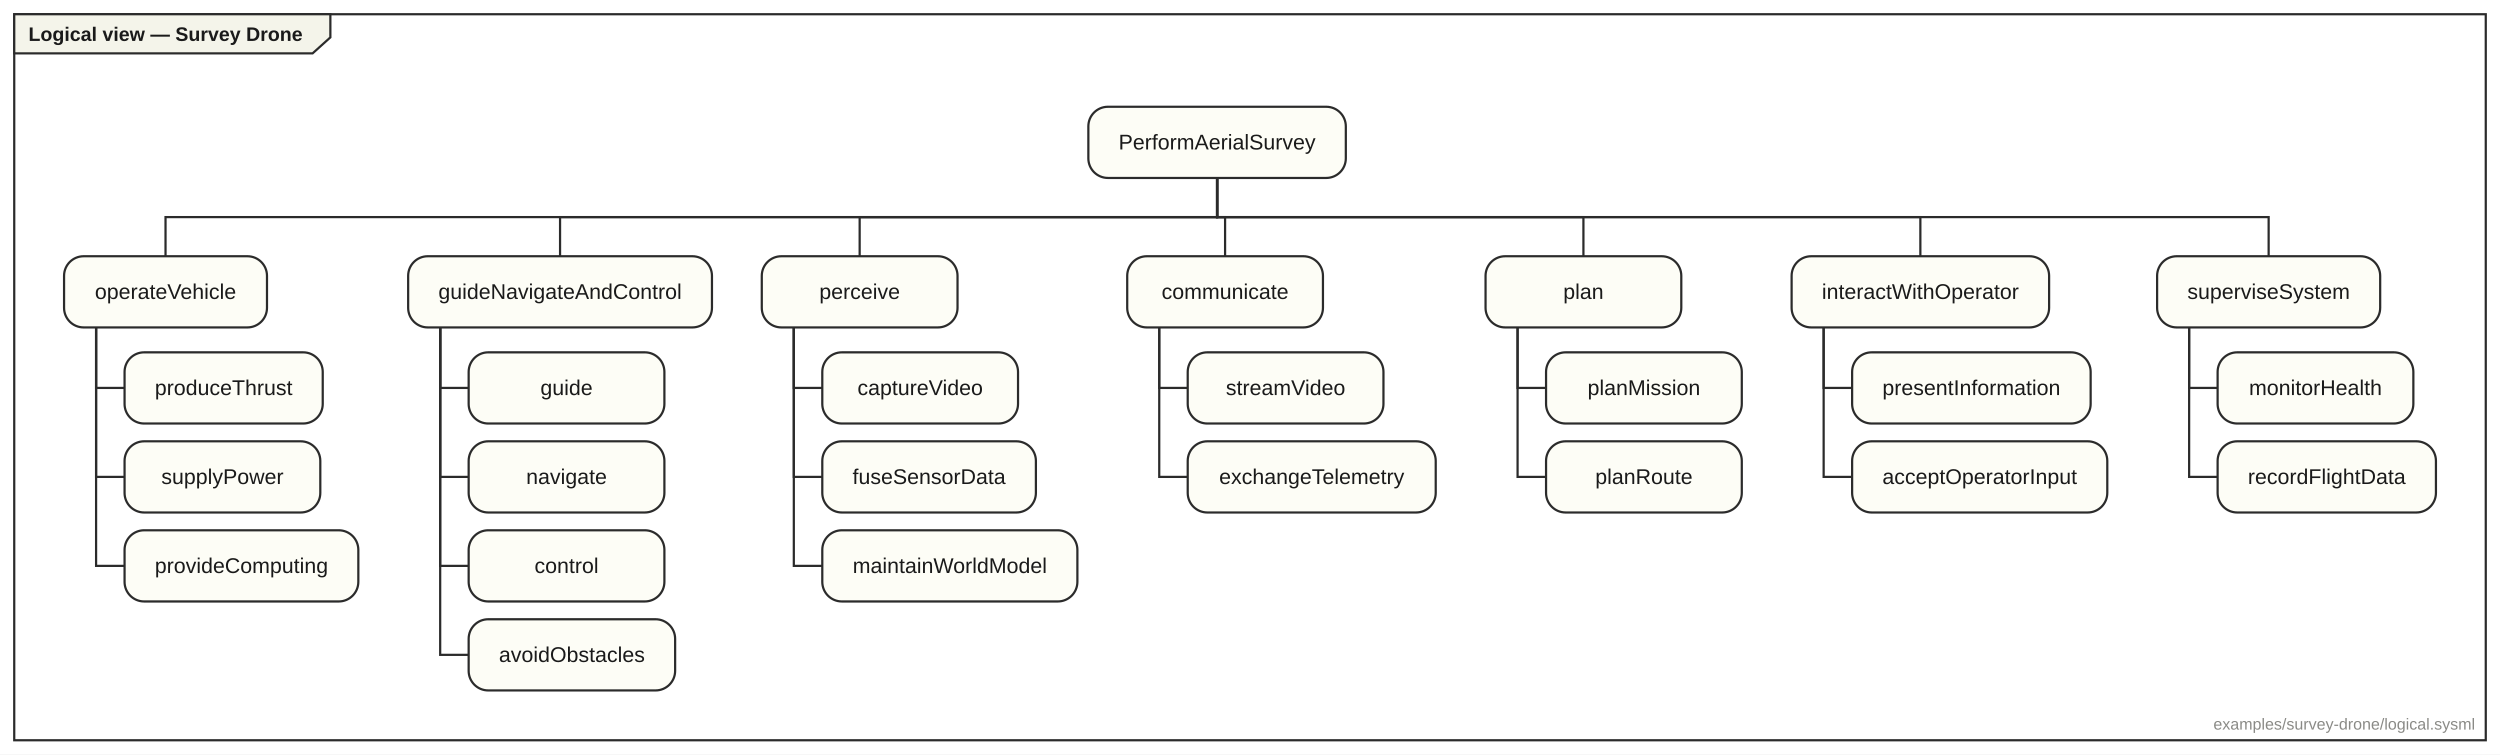
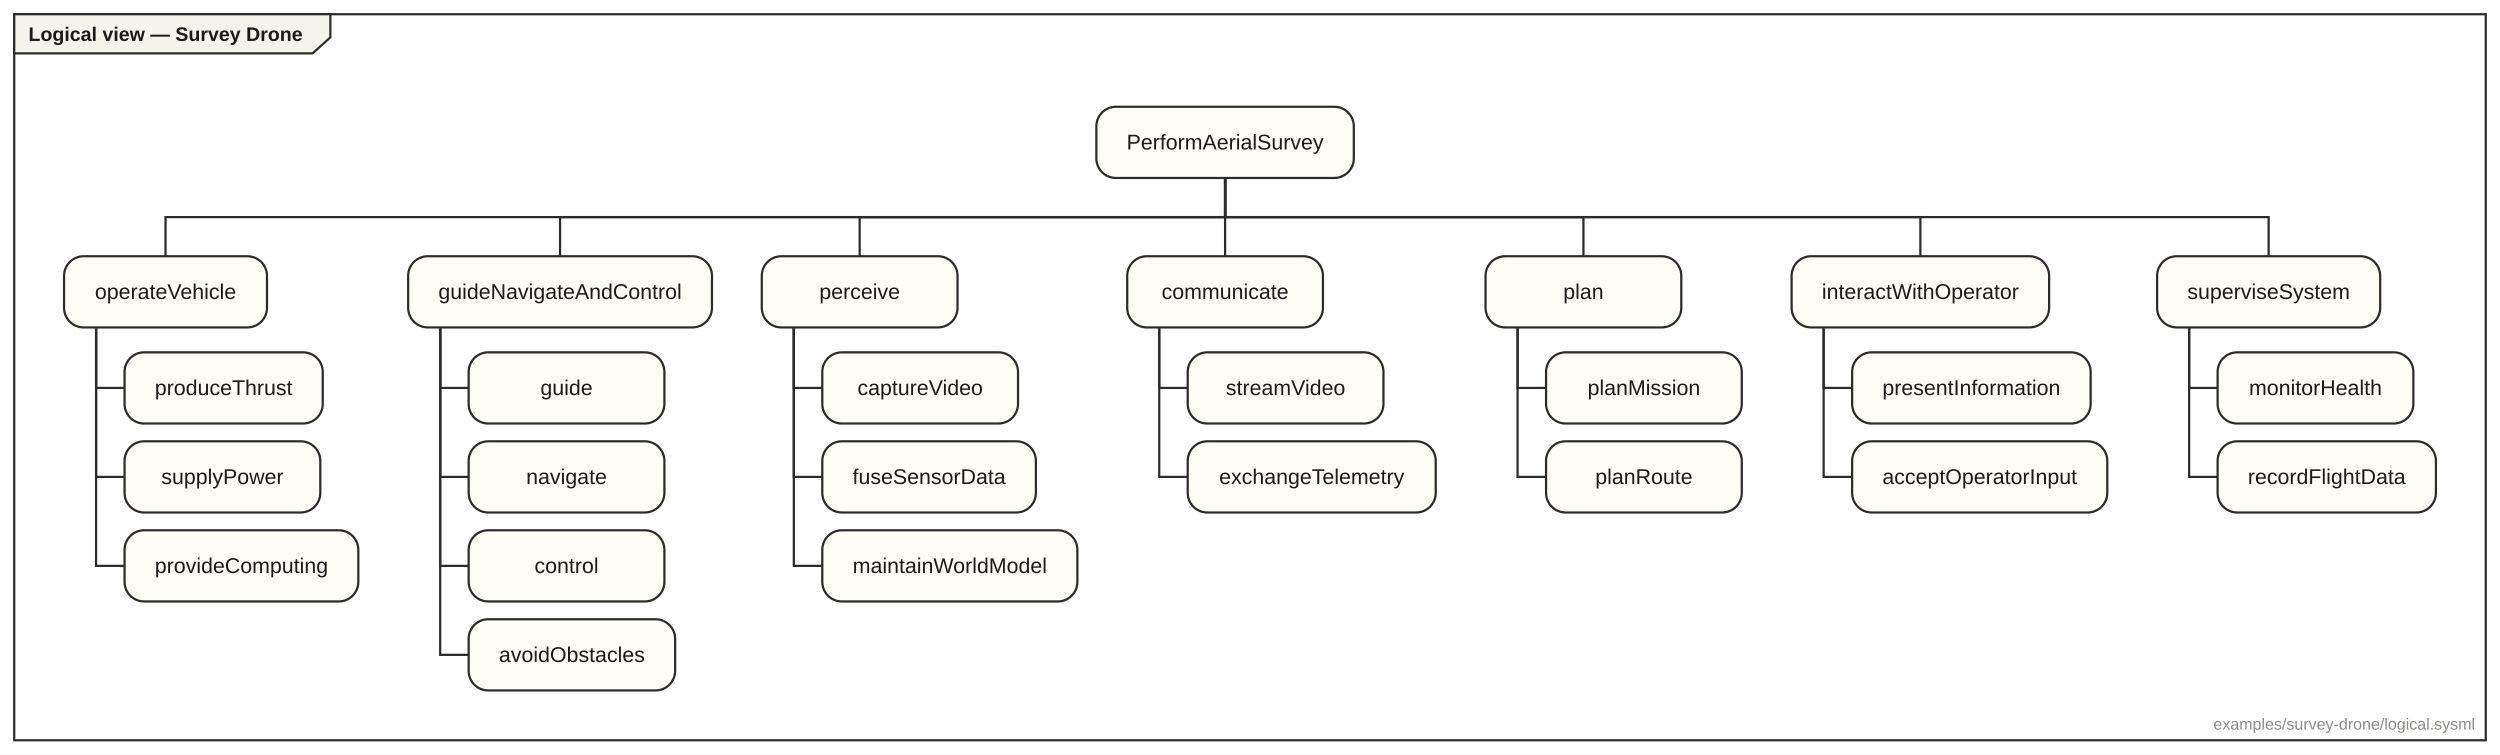
<svg xmlns="http://www.w3.org/2000/svg" width="1404.908" height="424" viewBox="0 0 1404.908 424" font-family="Arial, Helvetica, Segoe UI, sans-serif">
  <defs>
    <marker id="triangle" markerWidth="14" markerHeight="12" refX="12" refY="5" orient="auto-start-reverse" markerUnits="userSpaceOnUse">
      <path d="M0,0 L12,5 L0,10 z" fill="white" stroke="#2b2b2b" stroke-width="1.25" />
    </marker>
    <marker id="diamond" markerWidth="18" markerHeight="12" refX="15" refY="5" orient="auto-start-reverse" markerUnits="userSpaceOnUse">
      <path d="M1,5 L8,1 L15,5 L8,9 z" fill="#2b2b2b" stroke="#2b2b2b" />
    </marker>
    <marker id="openArrow" markerWidth="12" markerHeight="12" refX="10" refY="5" orient="auto" markerUnits="userSpaceOnUse">
      <path d="M0,0 L10,5 L0,10" fill="none" stroke="#2b2b2b" stroke-width="1.25" />
    </marker>
  </defs>
  <rect x="0" y="0" width="1404.908" height="424" fill="white" />
  <rect x="8" y="8" width="1388.908" height="408" fill="none" stroke="#2b2b2b" stroke-width="1.25" />
  <path d="M8,8 L8,30 L175.655,30 L185.655,21 L185.655,8 Z" fill="#f4f4ea" stroke="#2b2b2b" stroke-width="1.25" />
  <text x="16" y="23" font-size="11" font-weight="600" fill="#1a1a1a">Logical view — Survey Drone</text>
  <text x="1390.908" y="410" text-anchor="end" font-size="9" fill="#8a8a86">examples/survey-drone/logical.sysml</text>
  <g>
-     <rect x="611.613" y="60" width="144.688" height="40" rx="11" ry="11" fill="#fdfdf6" stroke="#2b2b2b" stroke-width="1.25" />
-     <text x="683.957" y="84" text-anchor="middle" font-size="12" fill="#1a1a1a">PerformAerialSurvey</text>
+     <rect x="616.108" y="60" width="144.688" height="40" rx="11" ry="11" fill="#fdfdf6" stroke="#2b2b2b" stroke-width="1.25" />
+     <text x="688.452" y="84" text-anchor="middle" font-size="12" fill="#1a1a1a">PerformAerialSurvey</text>
  </g>
  <g>
    <rect x="36" y="144" width="114.04" height="40" rx="11" ry="11" fill="#fdfdf6" stroke="#2b2b2b" stroke-width="1.25" />
    <text x="93.02" y="168" text-anchor="middle" font-size="12" fill="#1a1a1a">operateVehicle</text>
  </g>
  <g>
    <rect x="70" y="198" width="111.364" height="40" rx="11" ry="11" fill="#fdfdf6" stroke="#2b2b2b" stroke-width="1.25" />
    <text x="125.682" y="222" text-anchor="middle" font-size="12" fill="#1a1a1a">produceThrust</text>
  </g>
  <g>
    <rect x="70" y="248" width="110" height="40" rx="11" ry="11" fill="#fdfdf6" stroke="#2b2b2b" stroke-width="1.25" />
    <text x="125" y="272" text-anchor="middle" font-size="12" fill="#1a1a1a">supplyPower</text>
  </g>
  <g>
    <rect x="70" y="298" width="131.368" height="40" rx="11" ry="11" fill="#fdfdf6" stroke="#2b2b2b" stroke-width="1.25" />
    <text x="135.684" y="322" text-anchor="middle" font-size="12" fill="#1a1a1a">provideComputing</text>
  </g>
  <g>
    <rect x="229.368" y="144" width="170.728" height="40" rx="11" ry="11" fill="#fdfdf6" stroke="#2b2b2b" stroke-width="1.25" />
    <text x="314.732" y="168" text-anchor="middle" font-size="12" fill="#1a1a1a">guideNavigateAndControl</text>
  </g>
  <g>
    <rect x="263.368" y="198" width="110" height="40" rx="11" ry="11" fill="#fdfdf6" stroke="#2b2b2b" stroke-width="1.25" />
    <text x="318.368" y="222" text-anchor="middle" font-size="12" fill="#1a1a1a">guide</text>
  </g>
  <g>
    <rect x="263.368" y="248" width="110" height="40" rx="11" ry="11" fill="#fdfdf6" stroke="#2b2b2b" stroke-width="1.25" />
    <text x="318.368" y="272" text-anchor="middle" font-size="12" fill="#1a1a1a">navigate</text>
  </g>
  <g>
    <rect x="263.368" y="298" width="110" height="40" rx="11" ry="11" fill="#fdfdf6" stroke="#2b2b2b" stroke-width="1.25" />
    <text x="318.368" y="322" text-anchor="middle" font-size="12" fill="#1a1a1a">control</text>
  </g>
  <g>
    <rect x="263.368" y="348" width="116.032" height="40" rx="11" ry="11" fill="#fdfdf6" stroke="#2b2b2b" stroke-width="1.25" />
    <text x="321.384" y="372" text-anchor="middle" font-size="12" fill="#1a1a1a">avoidObstacles</text>
  </g>
  <g>
    <rect x="428.096" y="144" width="110" height="40" rx="11" ry="11" fill="#fdfdf6" stroke="#2b2b2b" stroke-width="1.25" />
    <text x="483.096" y="168" text-anchor="middle" font-size="12" fill="#1a1a1a">perceive</text>
  </g>
  <g>
    <rect x="462.096" y="198" width="110" height="40" rx="11" ry="11" fill="#fdfdf6" stroke="#2b2b2b" stroke-width="1.25" />
    <text x="517.096" y="222" text-anchor="middle" font-size="12" fill="#1a1a1a">captureVideo</text>
  </g>
  <g>
    <rect x="462.096" y="248" width="120.04" height="40" rx="11" ry="11" fill="#fdfdf6" stroke="#2b2b2b" stroke-width="1.25" />
    <text x="522.116" y="272" text-anchor="middle" font-size="12" fill="#1a1a1a">fuseSensorData</text>
  </g>
  <g>
    <rect x="462.096" y="298" width="143.356" height="40" rx="11" ry="11" fill="#fdfdf6" stroke="#2b2b2b" stroke-width="1.25" />
    <text x="533.774" y="322" text-anchor="middle" font-size="12" fill="#1a1a1a">maintainWorldModel</text>
  </g>
  <g>
    <rect x="633.452" y="144" width="110" height="40" rx="11" ry="11" fill="#fdfdf6" stroke="#2b2b2b" stroke-width="1.25" />
    <text x="688.452" y="168" text-anchor="middle" font-size="12" fill="#1a1a1a">communicate</text>
  </g>
  <g>
    <rect x="667.452" y="198" width="110" height="40" rx="11" ry="11" fill="#fdfdf6" stroke="#2b2b2b" stroke-width="1.25" />
    <text x="722.452" y="222" text-anchor="middle" font-size="12" fill="#1a1a1a">streamVideo</text>
  </g>
  <g>
    <rect x="667.452" y="248" width="139.372" height="40" rx="11" ry="11" fill="#fdfdf6" stroke="#2b2b2b" stroke-width="1.25" />
    <text x="737.138" y="272" text-anchor="middle" font-size="12" fill="#1a1a1a">exchangeTelemetry</text>
  </g>
  <g>
    <rect x="834.824" y="144" width="110" height="40" rx="11" ry="11" fill="#fdfdf6" stroke="#2b2b2b" stroke-width="1.25" />
    <text x="889.824" y="168" text-anchor="middle" font-size="12" fill="#1a1a1a">plan</text>
  </g>
  <g>
    <rect x="868.824" y="198" width="110" height="40" rx="11" ry="11" fill="#fdfdf6" stroke="#2b2b2b" stroke-width="1.25" />
    <text x="923.824" y="222" text-anchor="middle" font-size="12" fill="#1a1a1a">planMission</text>
  </g>
  <g>
    <rect x="868.824" y="248" width="110" height="40" rx="11" ry="11" fill="#fdfdf6" stroke="#2b2b2b" stroke-width="1.25" />
    <text x="923.824" y="272" text-anchor="middle" font-size="12" fill="#1a1a1a">planRoute</text>
  </g>
  <g>
    <rect x="1006.824" y="144" width="144.7" height="40" rx="11" ry="11" fill="#fdfdf6" stroke="#2b2b2b" stroke-width="1.25" />
    <text x="1079.174" y="168" text-anchor="middle" font-size="12" fill="#1a1a1a">interactWithOperator</text>
  </g>
  <g>
    <rect x="1040.824" y="198" width="134.044" height="40" rx="11" ry="11" fill="#fdfdf6" stroke="#2b2b2b" stroke-width="1.25" />
    <text x="1107.846" y="222" text-anchor="middle" font-size="12" fill="#1a1a1a">presentInformation</text>
  </g>
  <g>
    <rect x="1040.824" y="248" width="143.392" height="40" rx="11" ry="11" fill="#fdfdf6" stroke="#2b2b2b" stroke-width="1.25" />
    <text x="1112.52" y="272" text-anchor="middle" font-size="12" fill="#1a1a1a">acceptOperatorInput</text>
  </g>
  <g>
    <rect x="1212.216" y="144" width="125.356" height="40" rx="11" ry="11" fill="#fdfdf6" stroke="#2b2b2b" stroke-width="1.25" />
    <text x="1274.894" y="168" text-anchor="middle" font-size="12" fill="#1a1a1a">superviseSystem</text>
  </g>
  <g>
    <rect x="1246.216" y="198" width="110" height="40" rx="11" ry="11" fill="#fdfdf6" stroke="#2b2b2b" stroke-width="1.25" />
    <text x="1301.216" y="222" text-anchor="middle" font-size="12" fill="#1a1a1a">monitorHealth</text>
  </g>
  <g>
    <rect x="1246.216" y="248" width="122.692" height="40" rx="11" ry="11" fill="#fdfdf6" stroke="#2b2b2b" stroke-width="1.25" />
    <text x="1307.562" y="272" text-anchor="middle" font-size="12" fill="#1a1a1a">recordFlightData</text>
  </g>
  <polyline points="54,184 54,218 70,218" fill="none" stroke="#2b2b2b" stroke-width="1.25" />
  <polyline points="54,184 54,268 70,268" fill="none" stroke="#2b2b2b" stroke-width="1.25" />
  <polyline points="54,184 54,318 70,318" fill="none" stroke="#2b2b2b" stroke-width="1.25" />
-   <polyline points="683.957,100 683.957,122 93.02,122 93.02,144" fill="none" stroke="#2b2b2b" stroke-width="1.25" />
+   <polyline points="688.452,100 688.452,122 93.02,122 93.02,144" fill="none" stroke="#2b2b2b" stroke-width="1.25" />
  <polyline points="247.368,184 247.368,218 263.368,218" fill="none" stroke="#2b2b2b" stroke-width="1.25" />
  <polyline points="247.368,184 247.368,268 263.368,268" fill="none" stroke="#2b2b2b" stroke-width="1.25" />
  <polyline points="247.368,184 247.368,318 263.368,318" fill="none" stroke="#2b2b2b" stroke-width="1.25" />
  <polyline points="247.368,184 247.368,368 263.368,368" fill="none" stroke="#2b2b2b" stroke-width="1.25" />
-   <polyline points="683.957,100 683.957,122 314.732,122 314.732,144" fill="none" stroke="#2b2b2b" stroke-width="1.25" />
+   <polyline points="688.452,100 688.452,122 314.732,122 314.732,144" fill="none" stroke="#2b2b2b" stroke-width="1.25" />
  <polyline points="446.096,184 446.096,218 462.096,218" fill="none" stroke="#2b2b2b" stroke-width="1.25" />
  <polyline points="446.096,184 446.096,268 462.096,268" fill="none" stroke="#2b2b2b" stroke-width="1.25" />
  <polyline points="446.096,184 446.096,318 462.096,318" fill="none" stroke="#2b2b2b" stroke-width="1.25" />
-   <polyline points="683.957,100 683.957,122 483.096,122 483.096,144" fill="none" stroke="#2b2b2b" stroke-width="1.25" />
+   <polyline points="688.452,100 688.452,122 483.096,122 483.096,144" fill="none" stroke="#2b2b2b" stroke-width="1.25" />
  <polyline points="651.452,184 651.452,218 667.452,218" fill="none" stroke="#2b2b2b" stroke-width="1.25" />
  <polyline points="651.452,184 651.452,268 667.452,268" fill="none" stroke="#2b2b2b" stroke-width="1.25" />
-   <polyline points="683.957,100 683.957,122 688.452,122 688.452,144" fill="none" stroke="#2b2b2b" stroke-width="1.25" />
+   <polyline points="688.452,100 688.452,122 688.452,144" fill="none" stroke="#2b2b2b" stroke-width="1.25" />
  <polyline points="852.824,184 852.824,218 868.824,218" fill="none" stroke="#2b2b2b" stroke-width="1.25" />
  <polyline points="852.824,184 852.824,268 868.824,268" fill="none" stroke="#2b2b2b" stroke-width="1.25" />
-   <polyline points="683.957,100 683.957,122 889.824,122 889.824,144" fill="none" stroke="#2b2b2b" stroke-width="1.25" />
+   <polyline points="688.452,100 688.452,122 889.824,122 889.824,144" fill="none" stroke="#2b2b2b" stroke-width="1.25" />
  <polyline points="1024.824,184 1024.824,218 1040.824,218" fill="none" stroke="#2b2b2b" stroke-width="1.25" />
  <polyline points="1024.824,184 1024.824,268 1040.824,268" fill="none" stroke="#2b2b2b" stroke-width="1.25" />
-   <polyline points="683.957,100 683.957,122 1079.174,122 1079.174,144" fill="none" stroke="#2b2b2b" stroke-width="1.25" />
+   <polyline points="688.452,100 688.452,122 1079.174,122 1079.174,144" fill="none" stroke="#2b2b2b" stroke-width="1.25" />
  <polyline points="1230.216,184 1230.216,218 1246.216,218" fill="none" stroke="#2b2b2b" stroke-width="1.25" />
  <polyline points="1230.216,184 1230.216,268 1246.216,268" fill="none" stroke="#2b2b2b" stroke-width="1.25" />
-   <polyline points="683.957,100 683.957,122 1274.894,122 1274.894,144" fill="none" stroke="#2b2b2b" stroke-width="1.25" />
+   <polyline points="688.452,100 688.452,122 1274.894,122 1274.894,144" fill="none" stroke="#2b2b2b" stroke-width="1.25" />
</svg>
